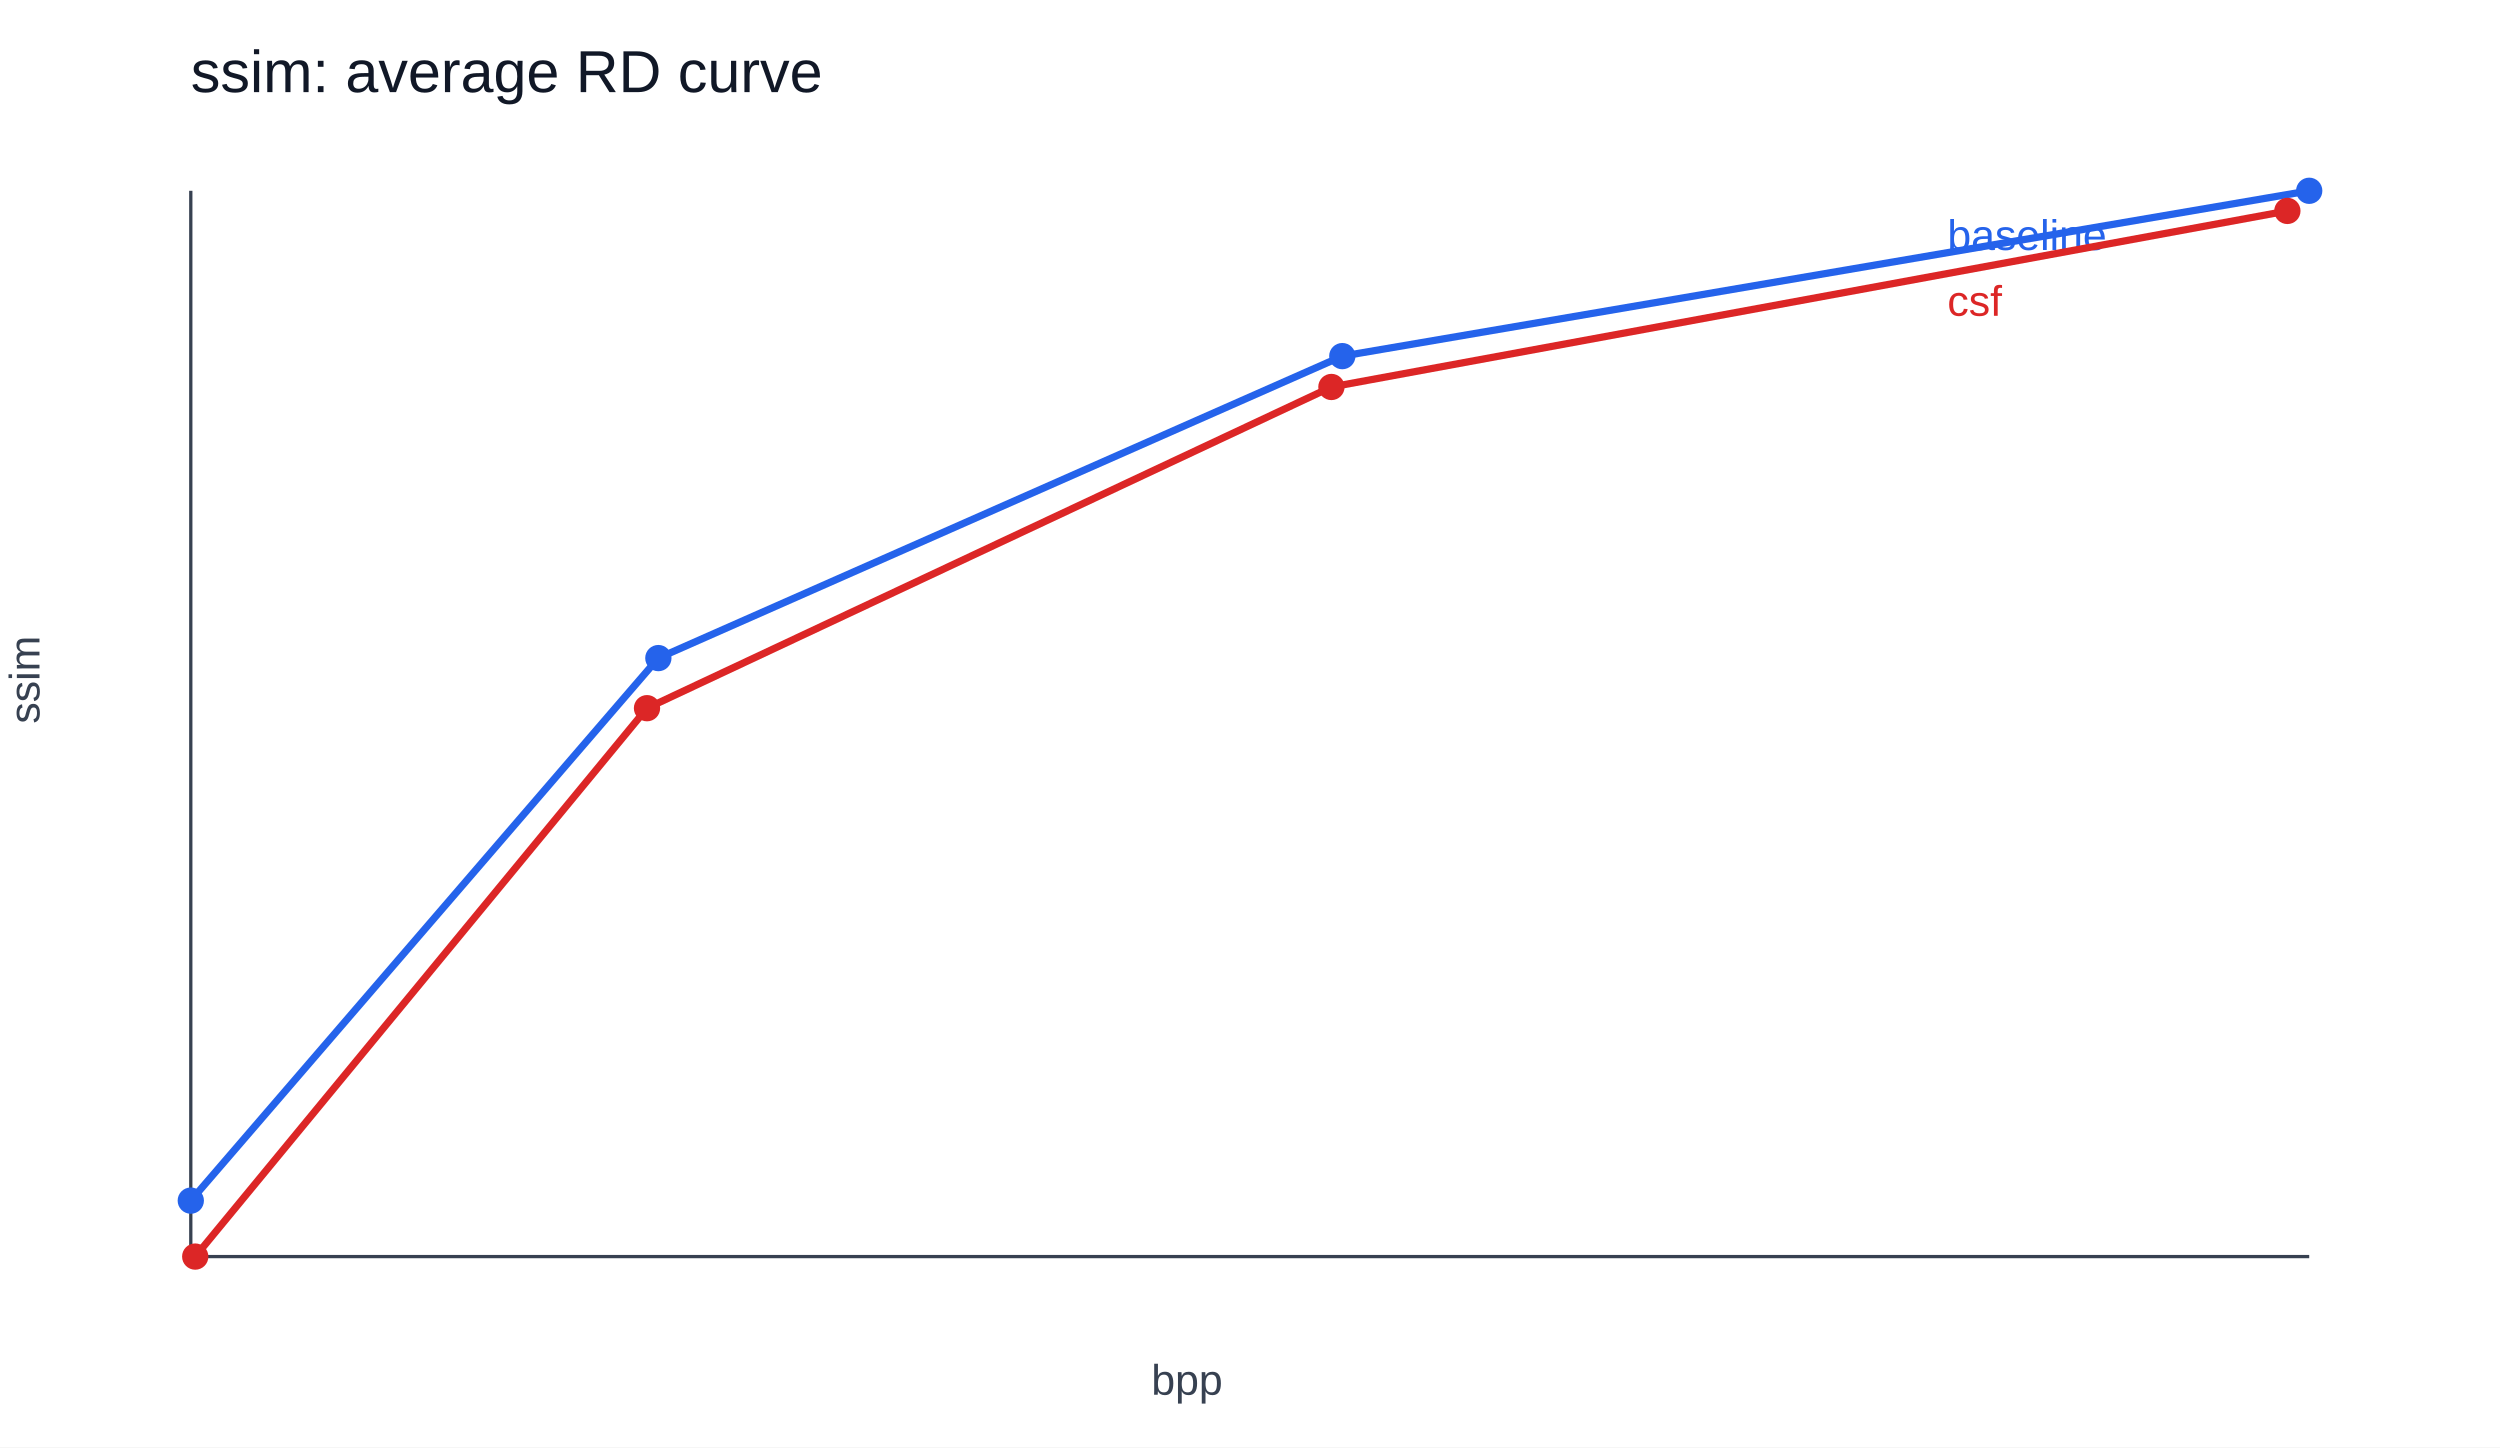
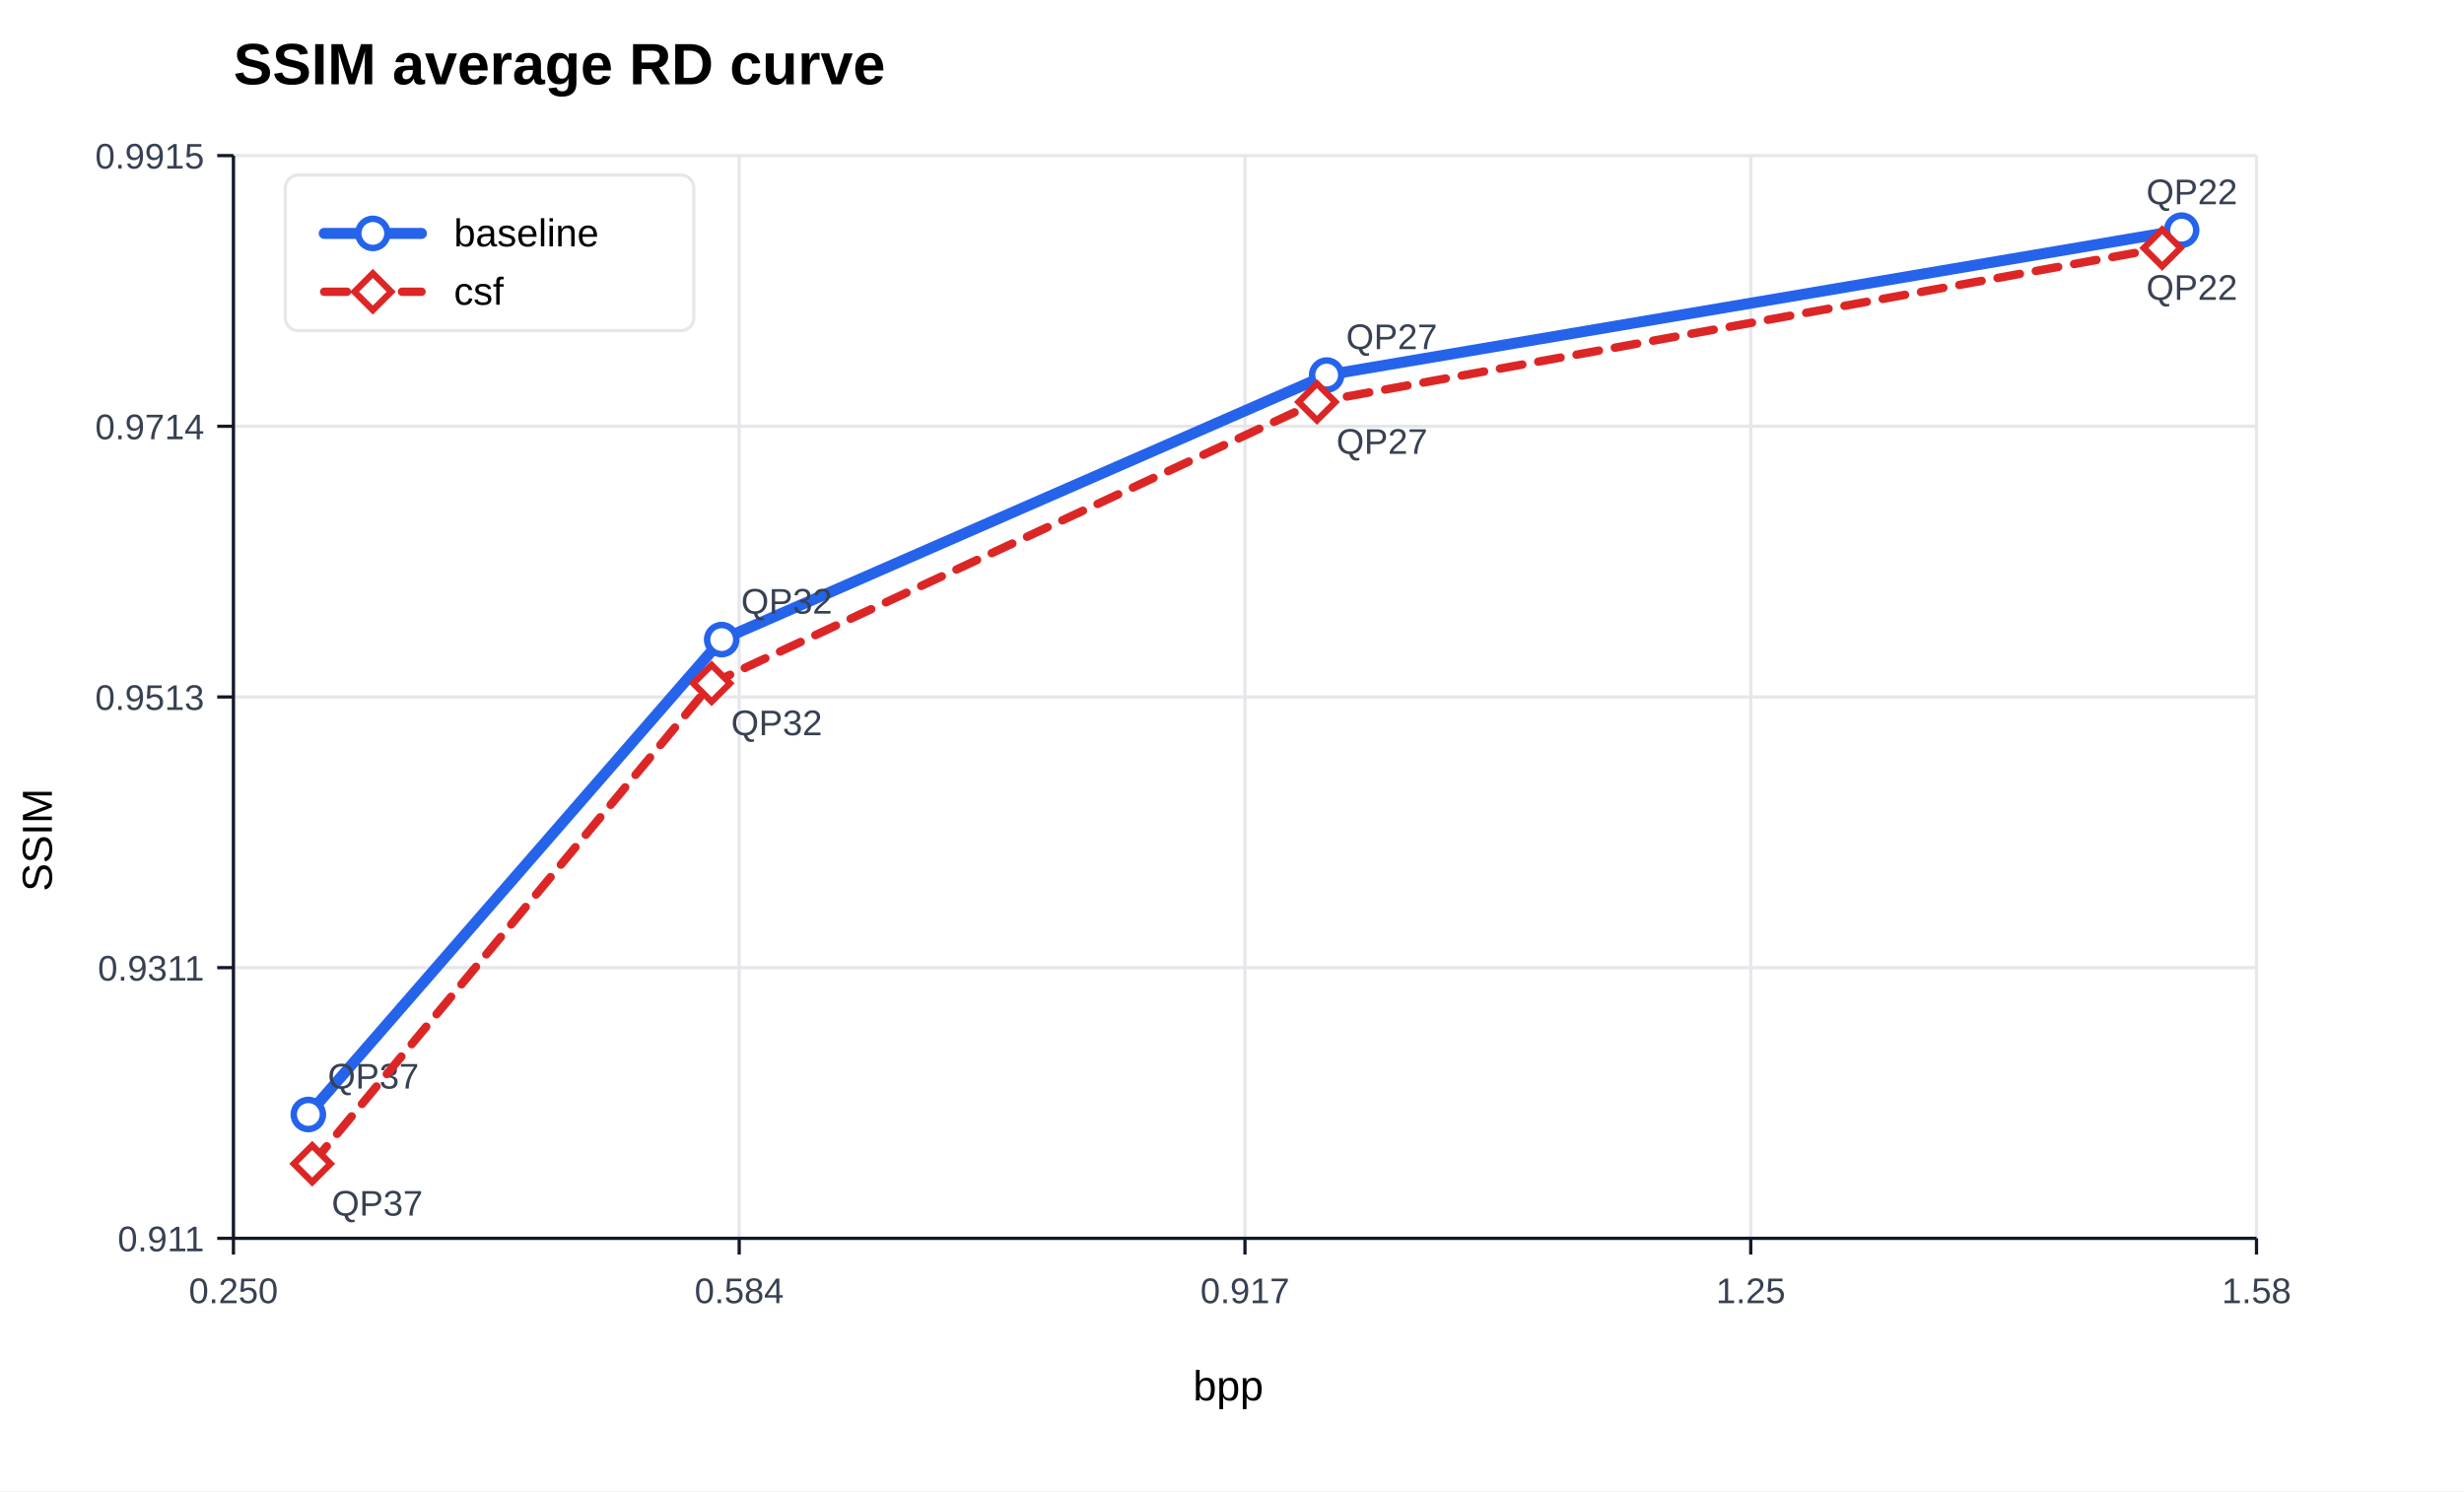
- <svg xmlns="http://www.w3.org/2000/svg" viewBox="0 0 760 440" width="760" height="440">
+ <svg xmlns="http://www.w3.org/2000/svg" width="760" height="460" viewBox="0 0 760 460">
  <rect width="100%" height="100%" fill="#ffffff" />
-   <text x="58" y="28" font-family="Arial" font-size="18" fill="#111827">ssim: average RD curve</text>
-   <line x1="58" y1="382" x2="702" y2="382" stroke="#374151" />
-   <line x1="58" y1="58" x2="58" y2="382" stroke="#374151" />
-   <text x="350.0" y="424" font-family="Arial" font-size="13" fill="#374151">bpp</text>
-   <text x="12" y="220.0" font-family="Arial" font-size="13" fill="#374151" transform="rotate(-90 12 220.0)">ssim</text>
-   <path d="M58.00,364.99 L200.14,200.06 L408.06,108.26 L702.00,58.00" fill="none" stroke="#2563eb" stroke-width="2.2" />
-   <circle cx="58.00" cy="364.99" r="4" fill="#2563eb" />
-   <circle cx="200.14" cy="200.06" r="4" fill="#2563eb" />
-   <circle cx="408.06" cy="108.26" r="4" fill="#2563eb" />
-   <circle cx="702.00" cy="58.00" r="4" fill="#2563eb" />
-   <text x="592" y="76" font-family="Arial" font-size="13" fill="#2563eb">baseline</text>
-   <path d="M59.35,382.00 L196.69,215.29 L404.75,117.64 L695.36,64.12" fill="none" stroke="#dc2626" stroke-width="2.2" />
-   <circle cx="59.35" cy="382.00" r="4" fill="#dc2626" />
-   <circle cx="196.69" cy="215.29" r="4" fill="#dc2626" />
-   <circle cx="404.75" cy="117.64" r="4" fill="#dc2626" />
-   <circle cx="695.36" cy="64.12" r="4" fill="#dc2626" />
-   <text x="592" y="96" font-family="Arial" font-size="13" fill="#dc2626">csf</text>
+   <text x="72" y="26" font-family="Arial" font-size="18" font-weight="700">SSIM average RD curve</text>
+   <line x1="72.0" y1="48" x2="72.0" y2="382" stroke="#e5e7eb" stroke-width="1" />
+   <line x1="228.0" y1="48" x2="228.0" y2="382" stroke="#e5e7eb" stroke-width="1" />
+   <line x1="384.0" y1="48" x2="384.0" y2="382" stroke="#e5e7eb" stroke-width="1" />
+   <line x1="540.0" y1="48" x2="540.0" y2="382" stroke="#e5e7eb" stroke-width="1" />
+   <line x1="696.0" y1="48" x2="696.0" y2="382" stroke="#e5e7eb" stroke-width="1" />
+   <line x1="72" y1="382.0" x2="696" y2="382.0" stroke="#e5e7eb" stroke-width="1" />
+   <line x1="72" y1="298.5" x2="696" y2="298.5" stroke="#e5e7eb" stroke-width="1" />
+   <line x1="72" y1="215.0" x2="696" y2="215.0" stroke="#e5e7eb" stroke-width="1" />
+   <line x1="72" y1="131.5" x2="696" y2="131.5" stroke="#e5e7eb" stroke-width="1" />
+   <line x1="72" y1="48.0" x2="696" y2="48.0" stroke="#e5e7eb" stroke-width="1" />
+   <line x1="72" y1="382" x2="696" y2="382" stroke="#111827" />
+   <line x1="72" y1="48" x2="72" y2="382" stroke="#111827" />
+   <text x="368" y="432" font-family="Arial" font-size="13">bpp</text>
+   <text x="16" y="275" font-family="Arial" font-size="13" transform="rotate(-90 16,275)">SSIM</text>
+   <line x1="72.0" y1="382" x2="72.0" y2="387" stroke="#111827" />
+   <text x="72.0" y="402" font-family="Arial" font-size="11" fill="#374151" text-anchor="middle">0.250</text>
+   <line x1="228.0" y1="382" x2="228.0" y2="387" stroke="#111827" />
+   <text x="228.0" y="402" font-family="Arial" font-size="11" fill="#374151" text-anchor="middle">0.584</text>
+   <line x1="384.0" y1="382" x2="384.0" y2="387" stroke="#111827" />
+   <text x="384.0" y="402" font-family="Arial" font-size="11" fill="#374151" text-anchor="middle">0.917</text>
+   <line x1="540.0" y1="382" x2="540.0" y2="387" stroke="#111827" />
+   <text x="540.0" y="402" font-family="Arial" font-size="11" fill="#374151" text-anchor="middle">1.25</text>
+   <line x1="696.0" y1="382" x2="696.0" y2="387" stroke="#111827" />
+   <text x="696.0" y="402" font-family="Arial" font-size="11" fill="#374151" text-anchor="middle">1.58</text>
+   <line x1="67" y1="382.0" x2="72" y2="382.0" stroke="#111827" />
+   <text x="63" y="386.0" font-family="Arial" font-size="11" fill="#374151" text-anchor="end">0.911</text>
+   <line x1="67" y1="298.5" x2="72" y2="298.5" stroke="#111827" />
+   <text x="63" y="302.5" font-family="Arial" font-size="11" fill="#374151" text-anchor="end">0.9311</text>
+   <line x1="67" y1="215.0" x2="72" y2="215.0" stroke="#111827" />
+   <text x="63" y="219.0" font-family="Arial" font-size="11" fill="#374151" text-anchor="end">0.9513</text>
+   <line x1="67" y1="131.5" x2="72" y2="131.5" stroke="#111827" />
+   <text x="63" y="135.5" font-family="Arial" font-size="11" fill="#374151" text-anchor="end">0.9714</text>
+   <line x1="67" y1="48.0" x2="72" y2="48.0" stroke="#111827" />
+   <text x="63" y="52.0" font-family="Arial" font-size="11" fill="#374151" text-anchor="end">0.9915</text>
+   <polyline fill="none" stroke="#2563eb" stroke-width="3.4" stroke-linecap="round" stroke-linejoin="round" points="95.1,343.8 222.6,197.3 409.2,115.7 672.9,71.0" />
+   <circle cx="95.1" cy="343.8" r="4.5" fill="#ffffff" stroke="#2563eb" stroke-width="2" />
+   <text x="101.1" y="335.8" font-family="Arial" font-size="11" fill="#374151">QP37</text>
+   <circle cx="222.6" cy="197.3" r="4.5" fill="#ffffff" stroke="#2563eb" stroke-width="2" />
+   <text x="228.6" y="189.3" font-family="Arial" font-size="11" fill="#374151">QP32</text>
+   <circle cx="409.2" cy="115.7" r="4.5" fill="#ffffff" stroke="#2563eb" stroke-width="2" />
+   <text x="415.2" y="107.7" font-family="Arial" font-size="11" fill="#374151">QP27</text>
+   <circle cx="672.9" cy="71.0" r="4.5" fill="#ffffff" stroke="#2563eb" stroke-width="2" />
+   <text x="662.0" y="63.0" font-family="Arial" font-size="11" fill="#374151">QP22</text>
+   <polyline fill="none" stroke="#dc2626" stroke-width="2.6" stroke-linecap="round" stroke-linejoin="round" stroke-dasharray="7 5" points="96.3,359.0 219.5,210.8 406.2,124.0 666.9,76.5" />
+   <rect x="92.3" y="355.0" width="8" height="8" transform="rotate(45 96.3 359.0)" fill="#ffffff" stroke="#dc2626" stroke-width="2" />
+   <text x="102.3" y="375.0" font-family="Arial" font-size="11" fill="#374151">QP37</text>
+   <rect x="215.5" y="206.8" width="8" height="8" transform="rotate(45 219.5 210.8)" fill="#ffffff" stroke="#dc2626" stroke-width="2" />
+   <text x="225.5" y="226.8" font-family="Arial" font-size="11" fill="#374151">QP32</text>
+   <rect x="402.2" y="120.0" width="8" height="8" transform="rotate(45 406.2 124.0)" fill="#ffffff" stroke="#dc2626" stroke-width="2" />
+   <text x="412.2" y="140.0" font-family="Arial" font-size="11" fill="#374151">QP27</text>
+   <rect x="662.9" y="72.5" width="8" height="8" transform="rotate(45 666.9 76.5)" fill="#ffffff" stroke="#dc2626" stroke-width="2" />
+   <text x="662.0" y="92.5" font-family="Arial" font-size="11" fill="#374151">QP22</text>
+   <rect x="88" y="54" width="126" height="48" rx="4" fill="#ffffff" stroke="#e5e7eb" />
+   <line x1="100" y1="72" x2="130" y2="72" stroke="#2563eb" stroke-width="3.4" stroke-linecap="round" />
+   <circle cx="115.0" cy="72.0" r="4.5" fill="#ffffff" stroke="#2563eb" stroke-width="2" />
+   <text x="140" y="76" font-family="Arial" font-size="12">baseline</text>
+   <line x1="100" y1="90" x2="130" y2="90" stroke="#dc2626" stroke-width="2.6" stroke-linecap="round" stroke-dasharray="7 5" />
+   <rect x="111.0" y="86.0" width="8" height="8" transform="rotate(45 115.0 90.0)" fill="#ffffff" stroke="#dc2626" stroke-width="2" />
+   <text x="140" y="94" font-family="Arial" font-size="12">csf</text>
</svg>
